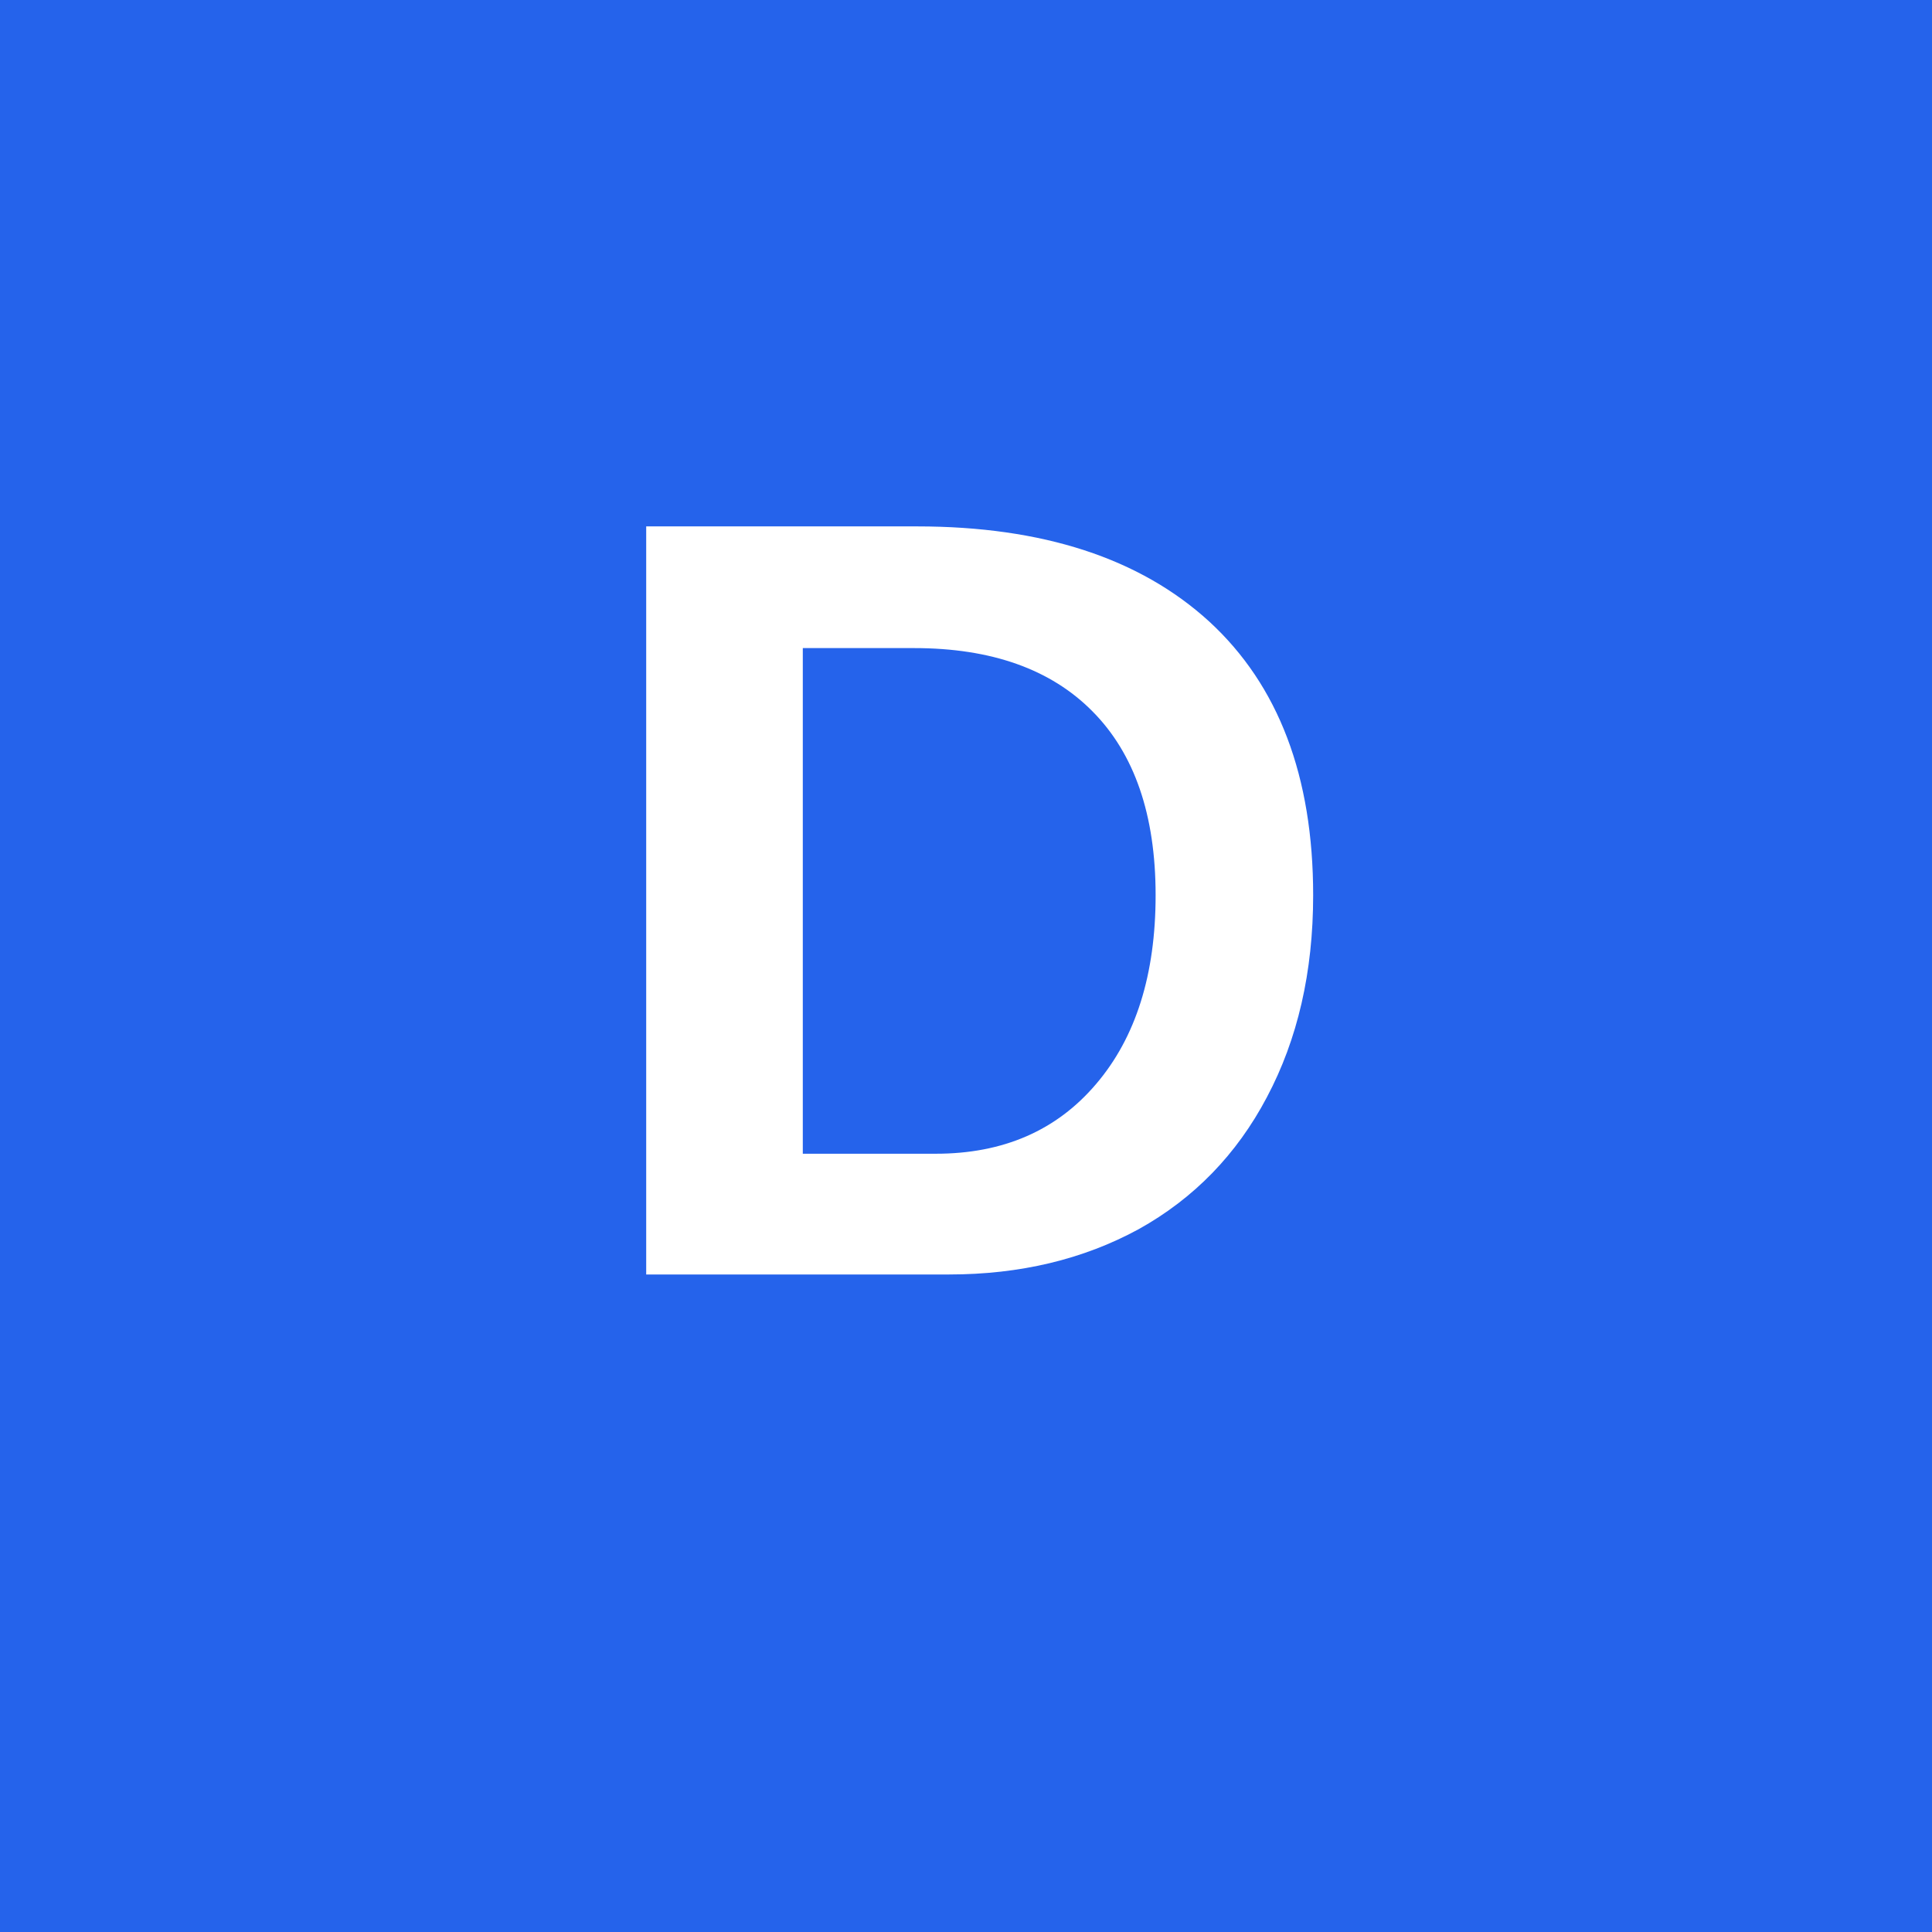
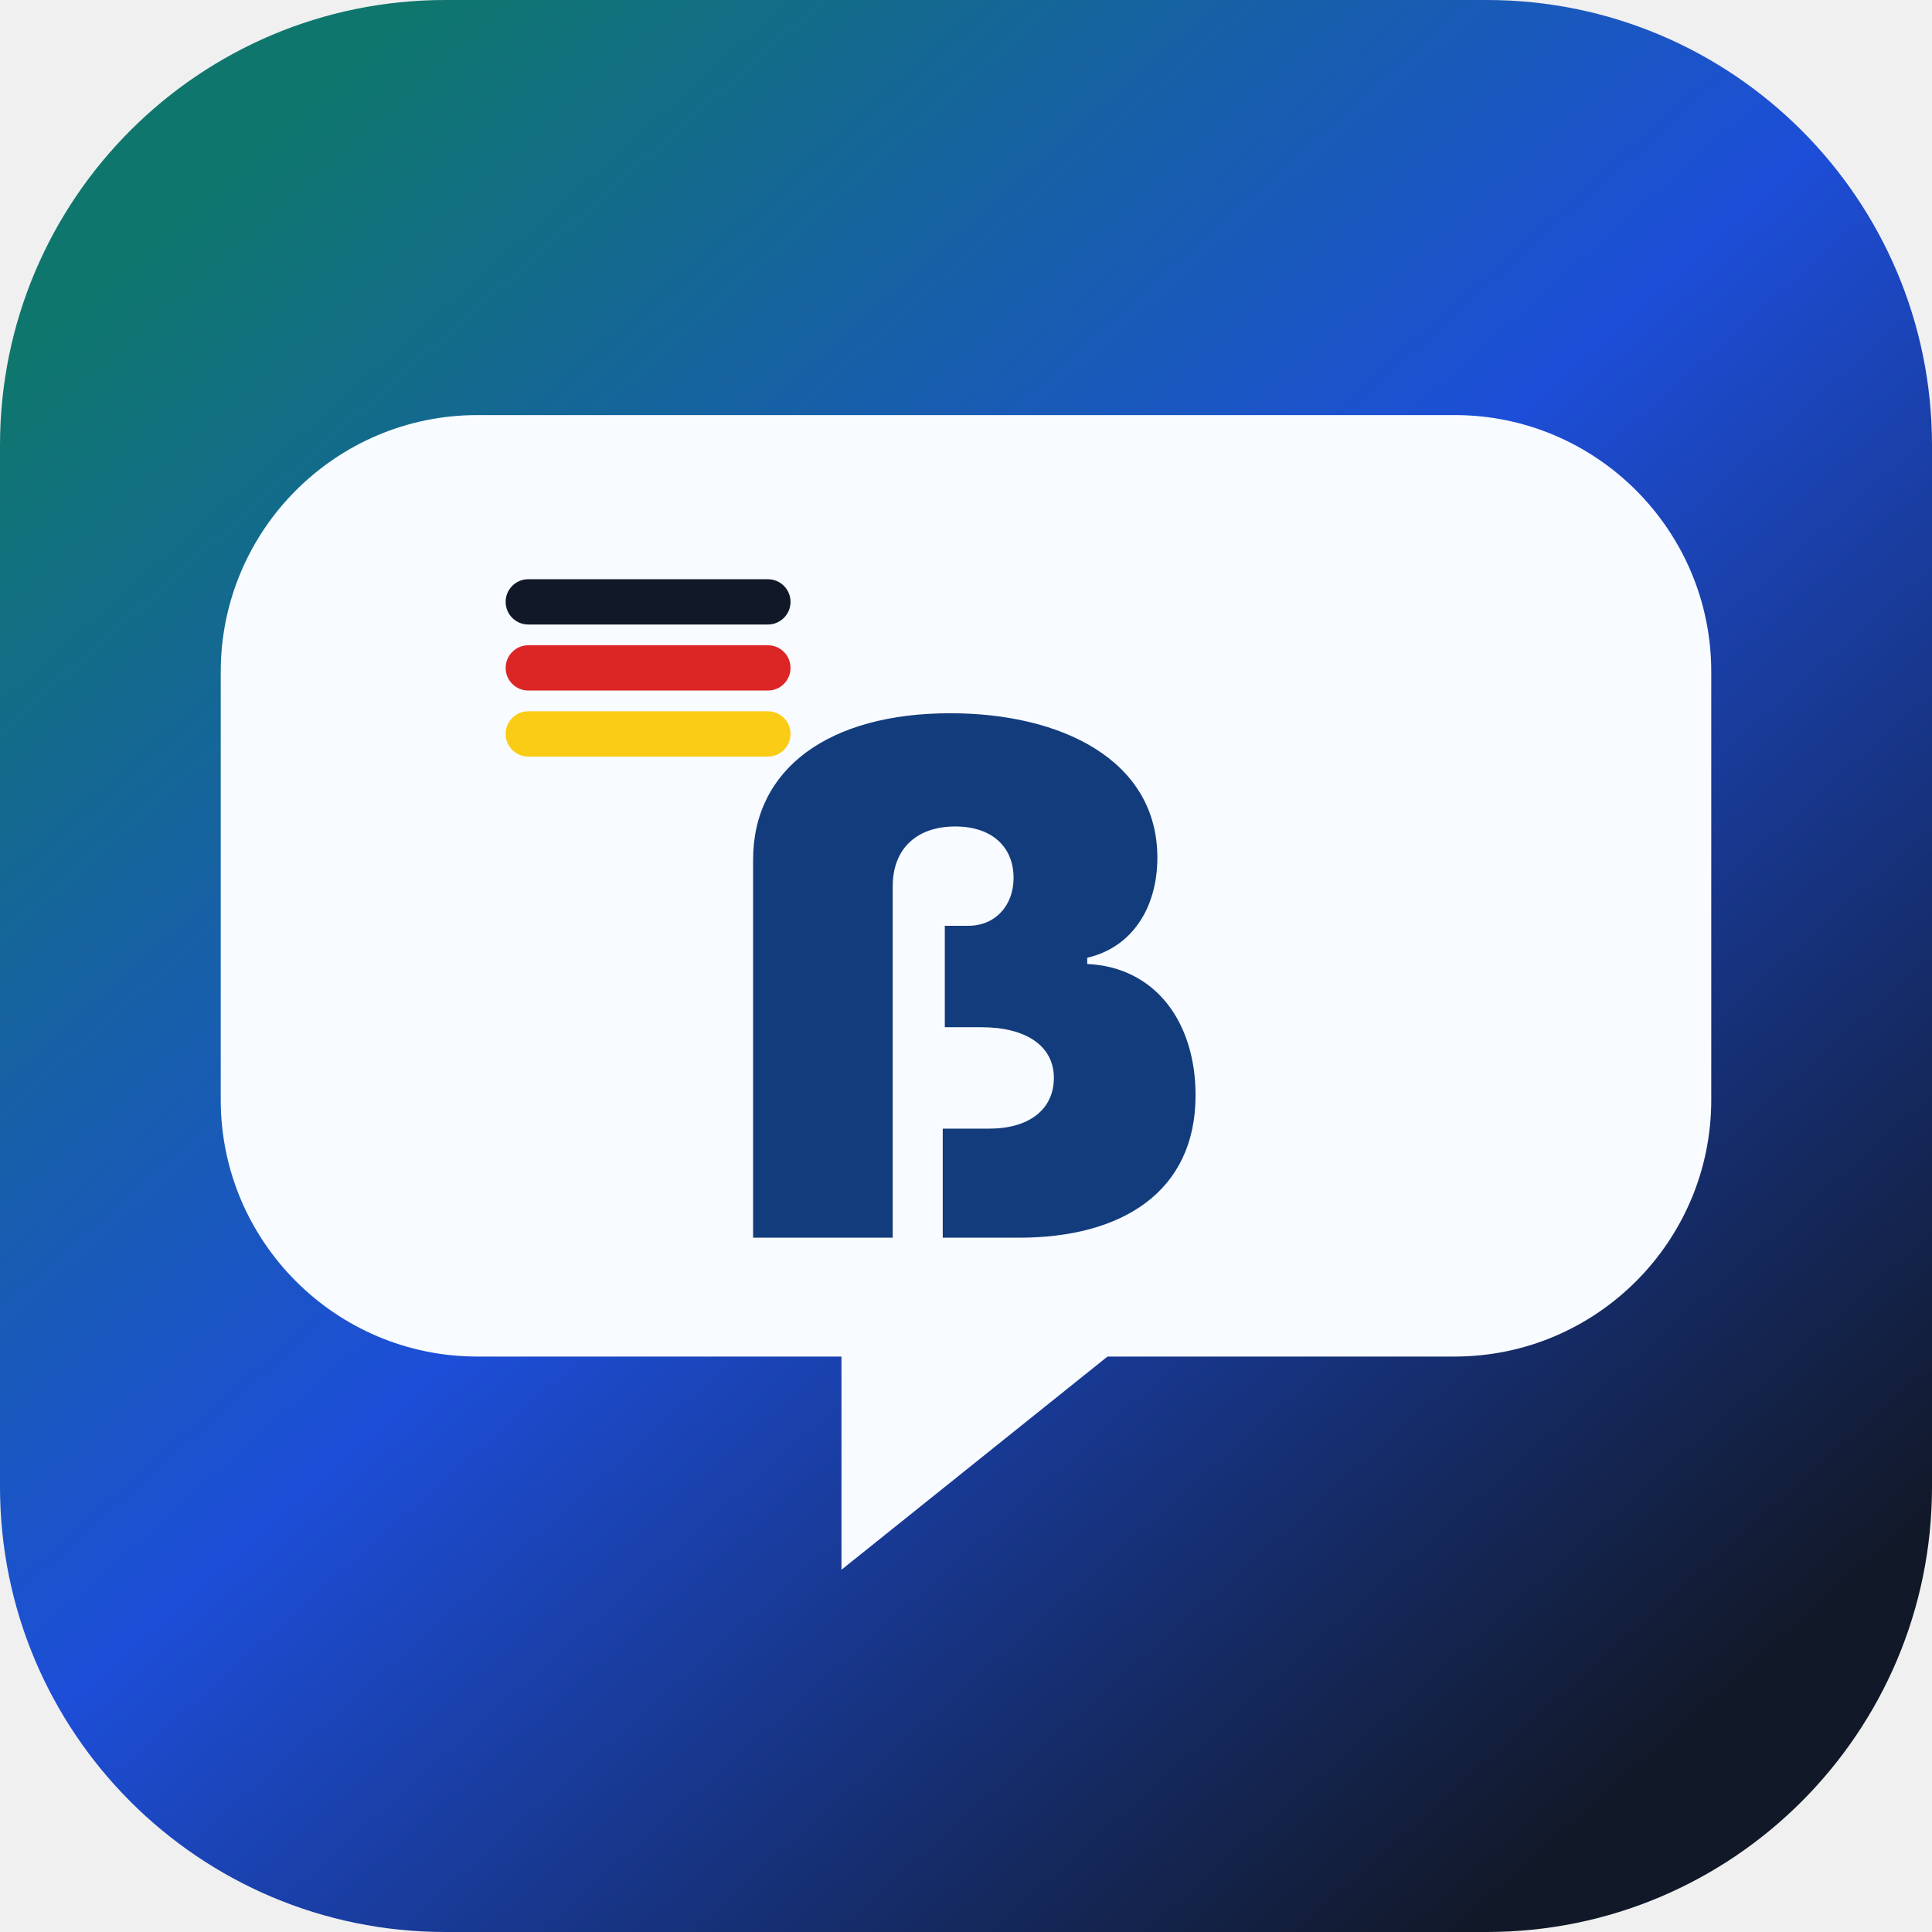
- <svg xmlns="http://www.w3.org/2000/svg" width="32" height="32" viewBox="0 0 32 32">
-   <rect width="32" height="32" fill="#2563eb" />
-   <text x="50%" y="50%" dominant-baseline="middle" text-anchor="middle" fill="white" font-size="18" font-family="Arial, sans-serif" font-weight="bold">D</text>
+ <svg xmlns="http://www.w3.org/2000/svg" width="64" height="64" viewBox="0 0 1024 1024" role="img" aria-label="DeutschBoost">
+   <defs>
+     <linearGradient id="bg" x1="132" y1="84" x2="886" y2="932" gradientUnits="userSpaceOnUse">
+       <stop offset="0" stop-color="#0f766e" />
+       <stop offset="0.48" stop-color="#1d4ed8" />
+       <stop offset="1" stop-color="#111827" />
+     </linearGradient>
+   </defs>
+   <rect width="1024" height="1024" rx="236" fill="url(#bg)" />
+   <path d="M253 220h518c75 0 136 61 136 136v227c0 75-61 136-136 136H587L446 832v-113H253c-75 0-136-61-136-136V356c0-75 61-136 136-136z" fill="#f8fbff" />
+   <rect x="268" y="307" width="151" height="24" rx="12" fill="#111827" />
+   <rect x="268" y="342" width="151" height="24" rx="12" fill="#dc2626" />
+   <rect x="268" y="377" width="151" height="24" rx="12" fill="#facc15" />
+   <text x="512" y="656" text-anchor="middle" font-family="Segoe UI, Inter, Arial, sans-serif" font-size="377" font-weight="900" fill="#123c7c">ß</text>
</svg>
